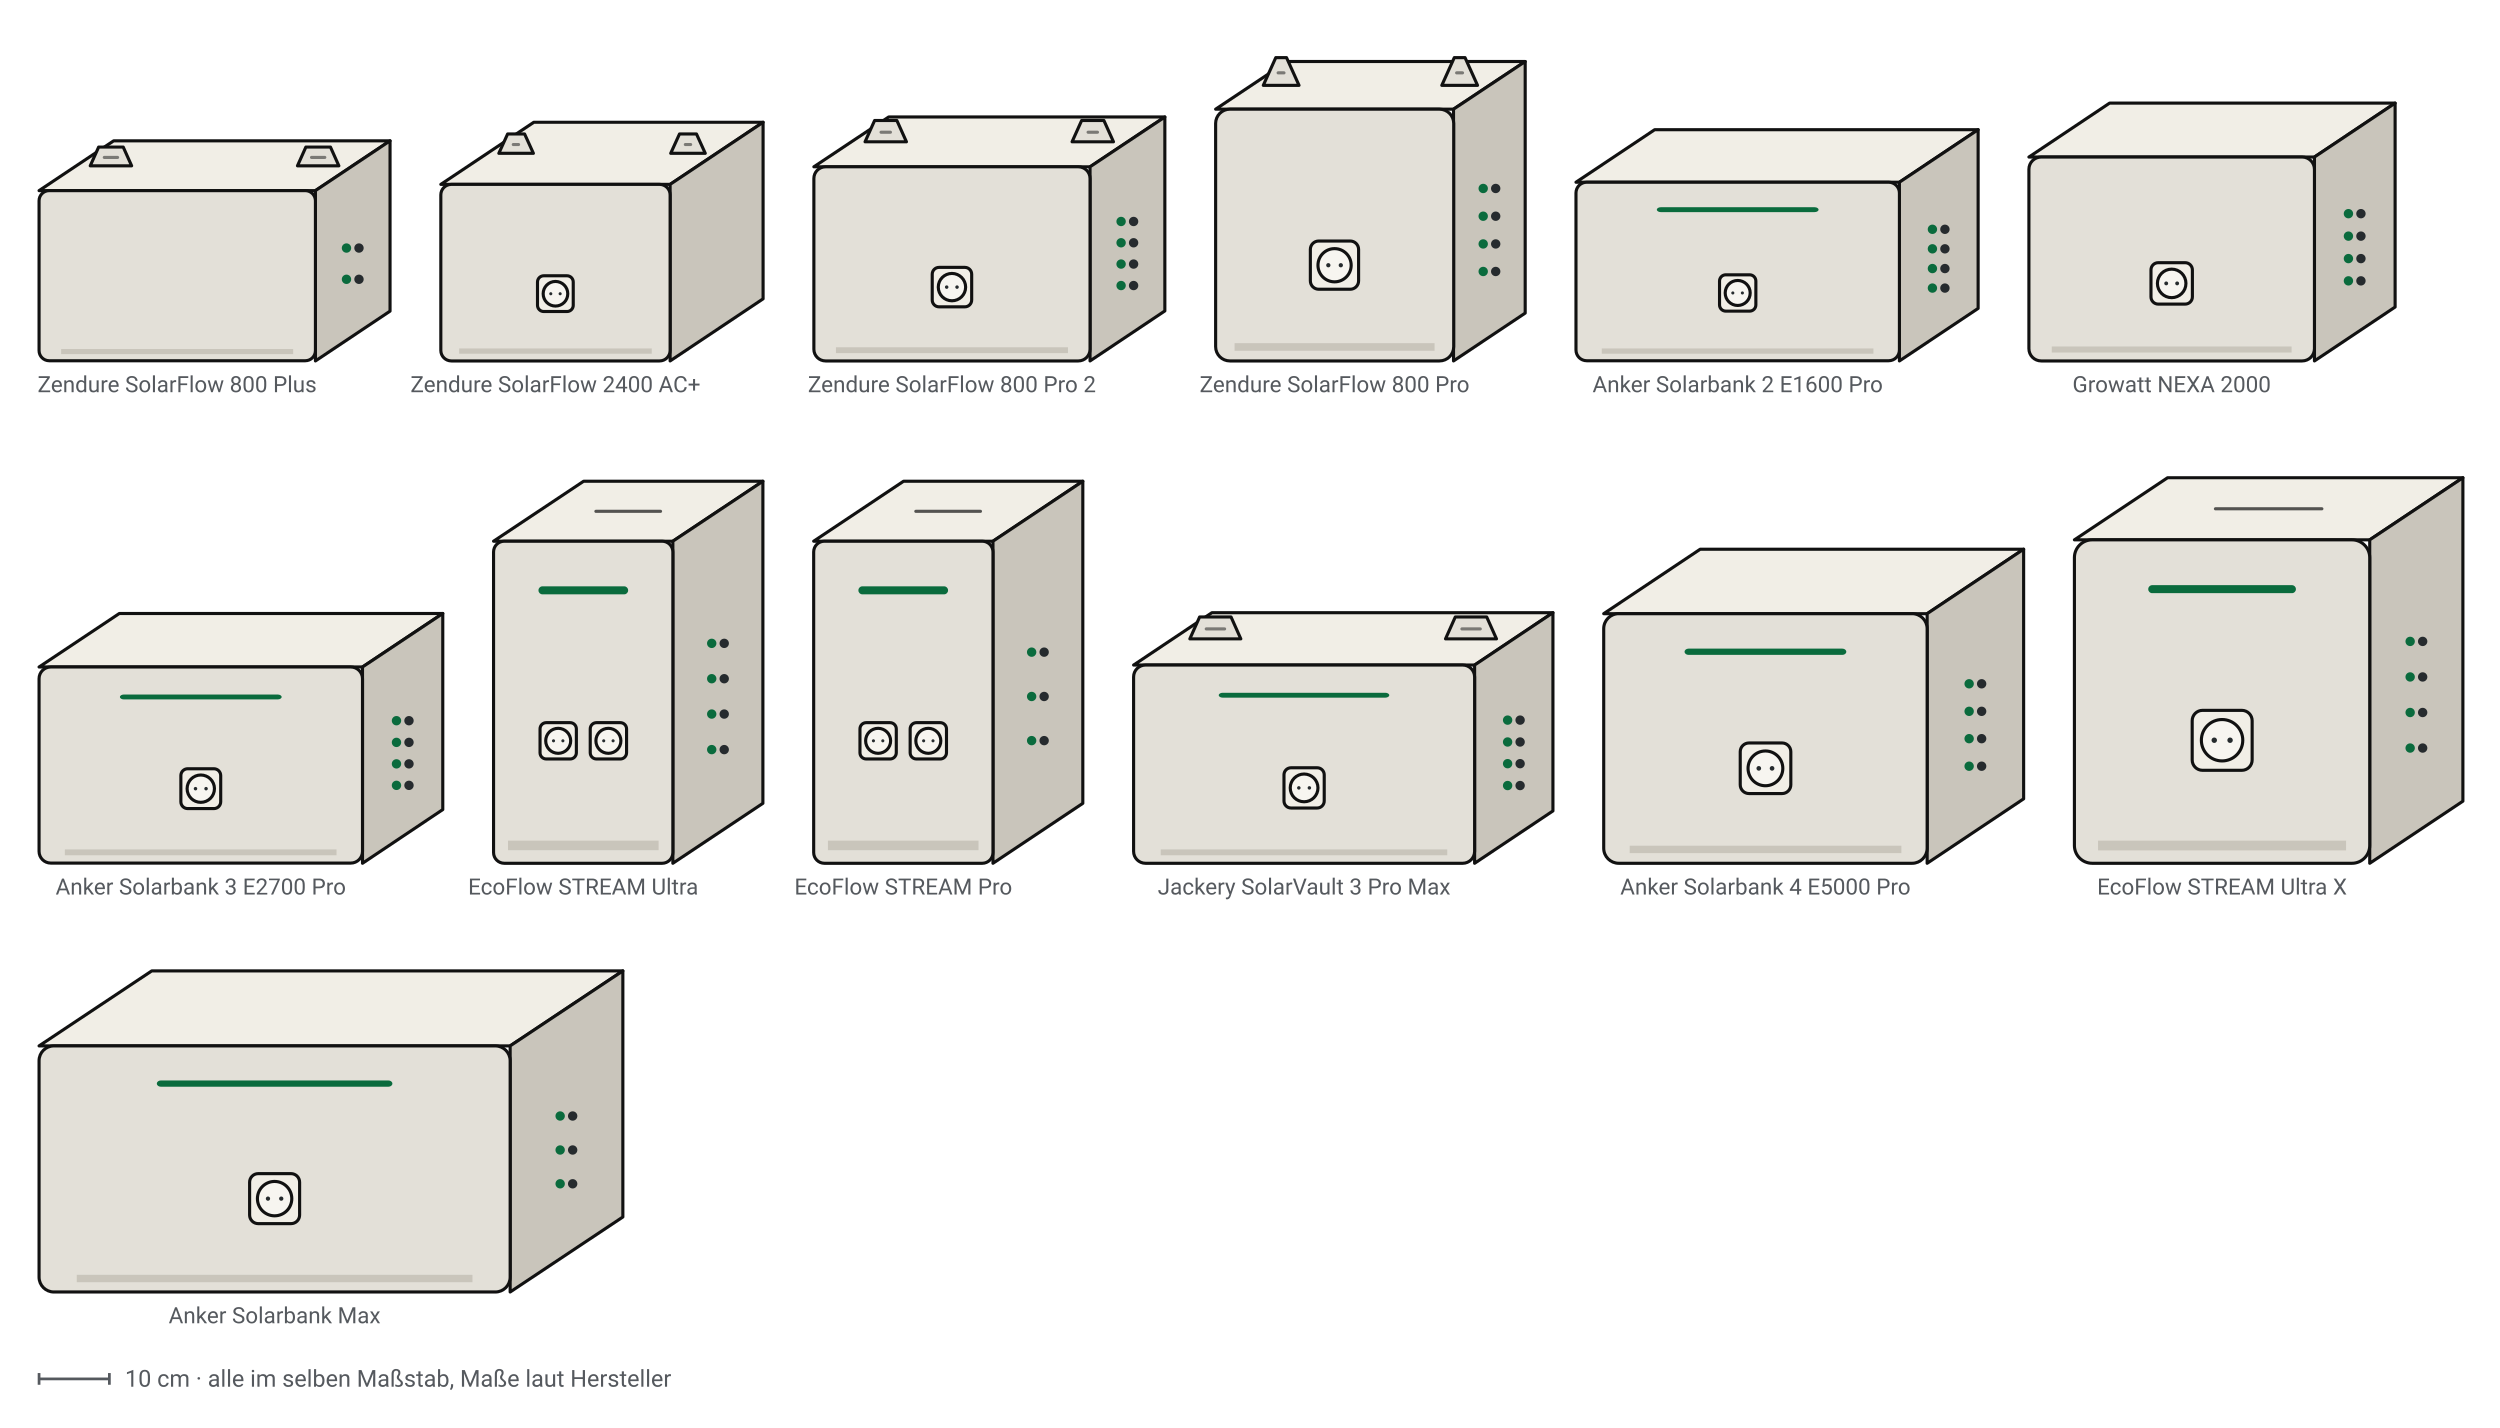
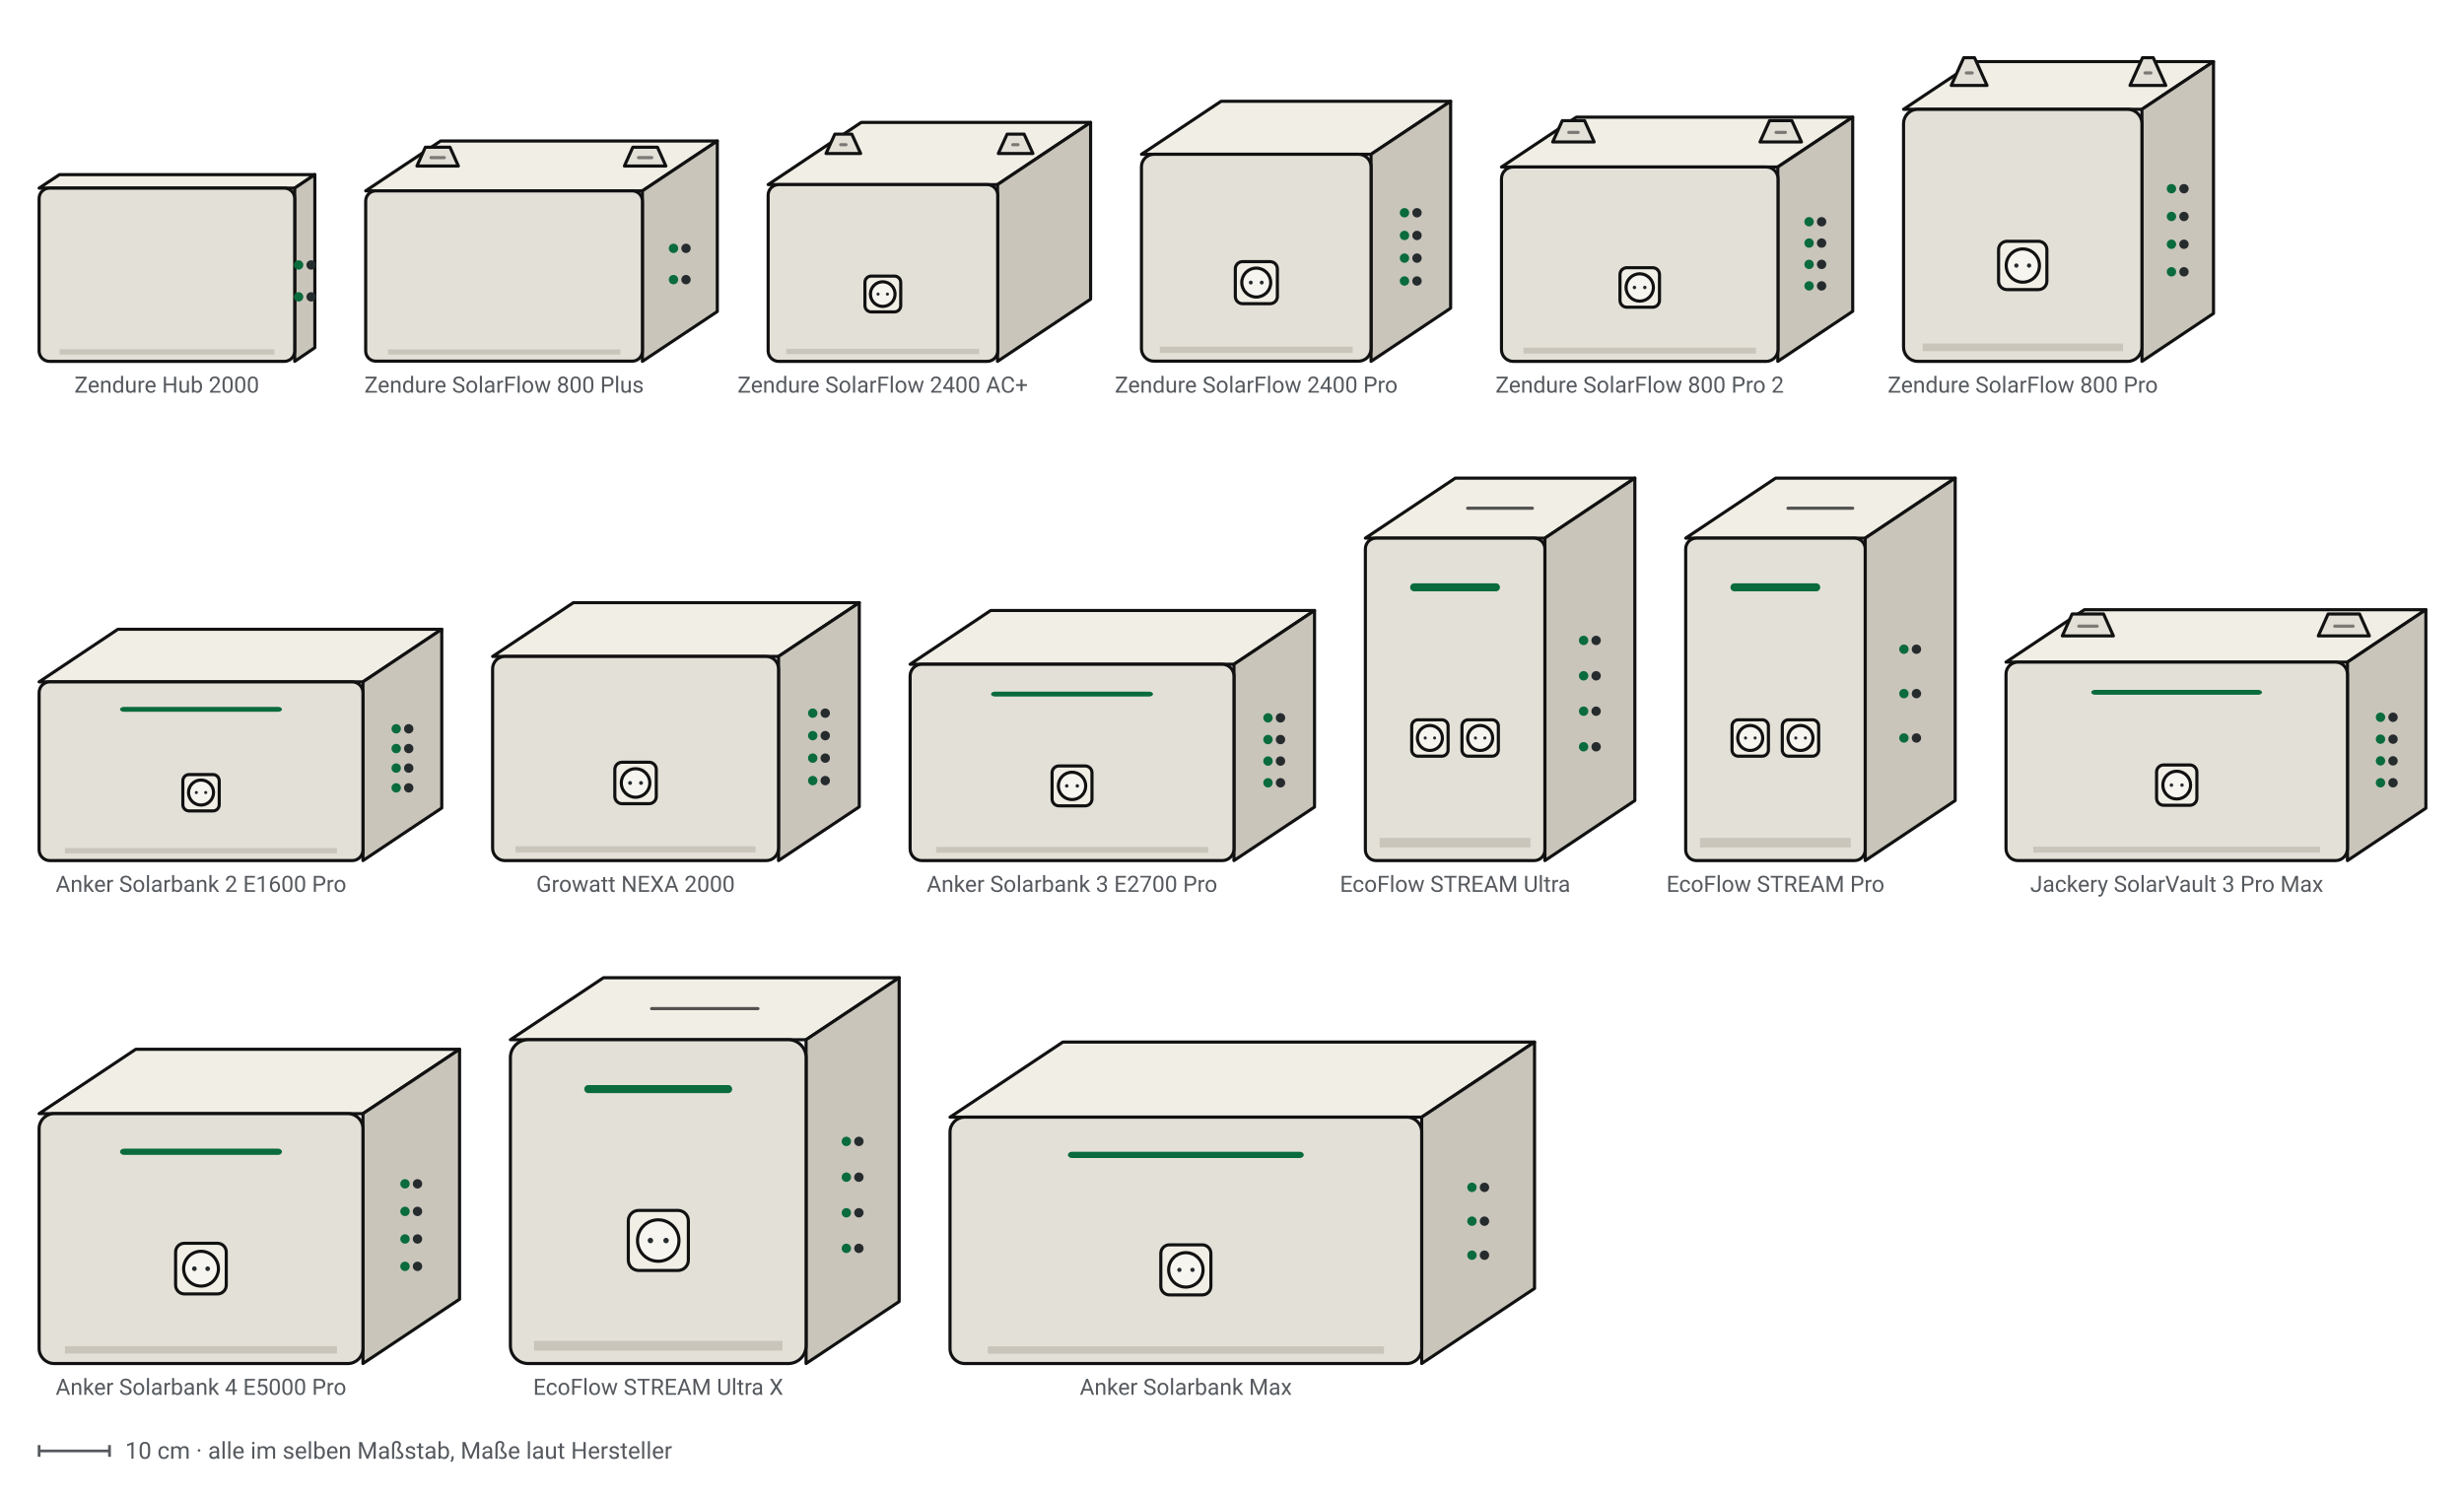
- <svg xmlns="http://www.w3.org/2000/svg" viewBox="0 0 1280 731" width="1280" height="731" role="img" aria-label="Größenvergleich der Balkonspeicher im selben Maßstab, schematische Darstellung" lang="de">
+ <svg xmlns="http://www.w3.org/2000/svg" viewBox="0 0 1260 767" width="1260" height="767" role="img" aria-label="Größenvergleich der Balkonspeicher im selben Maßstab, schematische Darstellung" lang="de">
  <style>
.f{fill:#e3e0d8}.t{fill:#f1eee6}.s{fill:#c9c5bb}.l{stroke:#111;stroke-width:1.6;stroke-linejoin:round;stroke-linecap:round}
.p{fill:#262b2e}.a{fill:#0a6b3d}.as{stroke:#0a6b3d}.k{fill:#f7f5f0}.h{fill:#262b2e}.m{fill:#55595e}.ml{stroke:#55595e}
.c{fill:#2f4f6f}.cl{stroke:#9db7d1}
text{font-family:system-ui,-apple-system,"Segoe UI",Roboto,Arial,sans-serif}
@media (max-width:220px){.dim{display:none}}
@media (prefers-color-scheme:dark){.f{fill:#3b4d46}.t{fill:#4b5f57}.s{fill:#2c3b36}.l{stroke:#eef2ee}
.p{fill:#0b1512}.a{fill:#5fd69a}.as{stroke:#5fd69a}.k{fill:#26372f}.h{fill:#0b1512}.m{fill:#b5c2bb}.ml{stroke:#b5c2bb}
.c{fill:#24476b}.cl{stroke:#7fa2c8}}
</style>
-   <path d="M20 97.6L58.2 72.1H199.7L161.5 97.6Z" class="t l" />
-   <path d="M161.5 97.6L199.7 72.1V159.3L161.5 184.8Z" class="s l" />
-   <rect x="20" y="97.6" width="141.5" height="87.1" rx="5.2" class="f l" />
-   <path d="M46.2 84.9l4.3 -9.6h12.6l4.3 9.6Z" class="f l" />
-   <path d="M53.4 80.6h6.8" class="l" stroke-width="3" fill="none" opacity=".5" />
-   <path d="M152.3 84.9l4.3 -9.6h12.6l4.3 9.6Z" class="f l" />
-   <path d="M159.5 80.6h6.8" class="l" stroke-width="3" fill="none" opacity=".5" />
-   <circle cx="177.4" cy="127" r="2.4" class="a" />
-   <circle cx="183.8" cy="127" r="2.4" class="h" />
-   <circle cx="177.4" cy="143" r="2.4" class="a" />
-   <circle cx="183.8" cy="143" r="2.4" class="h" />
-   <rect x="31.3" y="178.7" width="118.8" height="2.6" class="s" />
-   <text x="90.7" y="200.8" class="m" font-size="11.5" text-anchor="middle">Zendure SolarFlow 800 Plus</text>
-   <path d="M225.7 94.4L273.3 62.6H390.7L343.1 94.4Z" class="t l" />
-   <path d="M343.1 94.4L390.7 62.6V153L343.1 184.8Z" class="s l" />
-   <rect x="225.7" y="94.4" width="117.4" height="90.4" rx="5.4" class="f l" />
-   <path d="M255.4 78.5l4.5 -9.9h8.7l4.5 9.9Z" class="f l" />
-   <path d="M262.8 74h2.7" class="l" stroke-width="3" fill="none" opacity=".5" />
-   <path d="M343.4 78.5l4.5 -9.9h8.7l4.5 9.9Z" class="f l" />
-   <path d="M350.9 74h2.7" class="l" stroke-width="3" fill="none" opacity=".5" />
-   <rect x="275.2" y="141.2" width="18.3" height="18.3" rx="3.2" class="t l" />
-   <circle cx="284.4" cy="150.4" r="6.3" class="k l" />
-   <circle cx="282" cy="150.4" r="0.8" class="h" />
-   <circle cx="286.8" cy="150.4" r="0.8" class="h" />
-   <rect x="235.1" y="178.4" width="98.6" height="2.7" class="s" />
-   <text x="284.4" y="200.8" class="m" font-size="11.5" text-anchor="middle">Zendure SolarFlow 2400 AC+</text>
-   <path d="M416.7 85.4L455 59.9H596.4L558.1 85.4Z" class="t l" />
-   <path d="M558.1 85.4L596.4 59.9V159.2L558.1 184.8Z" class="s l" />
-   <rect x="416.7" y="85.4" width="141.4" height="99.4" rx="6" class="f l" />
-   <path d="M442.9 72.6l4.9 -10.9h11.4l4.9 10.9Z" class="f l" />
-   <path d="M451.1 67.7h4.8" class="l" stroke-width="3" fill="none" opacity=".5" />
-   <path d="M548.9 72.6l4.9 -10.9h11.4l4.9 10.9Z" class="f l" />
-   <path d="M557.1 67.7h4.8" class="l" stroke-width="3" fill="none" opacity=".5" />
-   <rect x="477.3" y="136.9" width="20.2" height="20.2" rx="3.5" class="t l" />
-   <circle cx="487.4" cy="147" r="7" class="k l" />
-   <circle cx="484.7" cy="147" r="0.9" class="h" />
-   <circle cx="490" cy="147" r="0.9" class="h" />
-   <circle cx="574" cy="113.4" r="2.4" class="a" />
-   <circle cx="580.4" cy="113.4" r="2.4" class="h" />
-   <circle cx="574" cy="124.3" r="2.4" class="a" />
-   <circle cx="580.4" cy="124.3" r="2.4" class="h" />
-   <circle cx="574" cy="135.2" r="2.4" class="a" />
-   <circle cx="580.4" cy="135.2" r="2.4" class="h" />
-   <circle cx="574" cy="146.2" r="2.4" class="a" />
-   <circle cx="580.4" cy="146.2" r="2.4" class="h" />
-   <rect x="428" y="177.8" width="118.8" height="3" class="s" />
-   <text x="487.4" y="200.8" class="m" font-size="11.5" text-anchor="middle">Zendure SolarFlow 800 Pro 2</text>
-   <path d="M622.4 55.9L659 31.5H780.9L744.2 55.9Z" class="t l" />
-   <path d="M744.2 55.9L780.9 31.5V160.3L744.2 184.8Z" class="s l" />
-   <rect x="622.4" y="55.9" width="121.9" height="128.9" rx="7.3" class="f l" />
-   <path d="M646.8 43.7l6.4 -14.2h5.5l6.4 14.2Z" class="f l" />
-   <path d="M657.4 37.3h-3" class="l" stroke-width="3" fill="none" opacity=".5" />
-   <path d="M738.2 43.7l6.4 -14.2h5.5l6.4 14.2Z" class="f l" />
-   <path d="M748.8 37.3h-3" class="l" stroke-width="3" fill="none" opacity=".5" />
-   <rect x="670.9" y="123.4" width="24.7" height="24.7" rx="4.3" class="t l" />
-   <circle cx="683.3" cy="135.8" r="8.5" class="k l" />
-   <circle cx="680.1" cy="135.8" r="1.1" class="h" />
-   <circle cx="686.5" cy="135.8" r="1.1" class="h" />
-   <circle cx="759.4" cy="96.5" r="2.4" class="a" />
-   <circle cx="765.8" cy="96.5" r="2.4" class="h" />
-   <circle cx="759.4" cy="110.7" r="2.4" class="a" />
-   <circle cx="765.8" cy="110.7" r="2.4" class="h" />
-   <circle cx="759.4" cy="124.9" r="2.4" class="a" />
-   <circle cx="765.8" cy="124.9" r="2.4" class="h" />
-   <circle cx="759.4" cy="139" r="2.4" class="a" />
-   <circle cx="765.8" cy="139" r="2.4" class="h" />
-   <rect x="632.1" y="175.7" width="102.4" height="3.9" class="s" />
-   <text x="683.3" y="200.8" class="m" font-size="11.5" text-anchor="middle">Zendure SolarFlow 800 Pro</text>
-   <path d="M806.9 93.3L847.2 66.4H1012.8L972.5 93.3Z" class="t l" />
-   <path d="M972.5 93.3L1012.8 66.4V157.9L972.5 184.8Z" class="s l" />
-   <rect x="806.9" y="93.3" width="165.6" height="91.4" rx="5.5" class="f l" />
-   <rect x="848.3" y="106.1" width="82.8" height="2.5" rx="2" class="a" />
-   <rect x="880.4" y="140.7" width="18.6" height="18.6" rx="3.2" class="t l" />
-   <circle cx="889.7" cy="150" r="6.4" class="k l" />
-   <circle cx="887.2" cy="150" r="0.8" class="h" />
-   <circle cx="892.1" cy="150" r="0.8" class="h" />
-   <circle cx="989.4" cy="117.4" r="2.4" class="a" />
-   <circle cx="995.8" cy="117.4" r="2.4" class="h" />
-   <circle cx="989.4" cy="127.4" r="2.4" class="a" />
-   <circle cx="995.8" cy="127.4" r="2.4" class="h" />
-   <circle cx="989.4" cy="137.5" r="2.4" class="a" />
-   <circle cx="995.8" cy="137.5" r="2.4" class="h" />
-   <circle cx="989.4" cy="147.5" r="2.4" class="a" />
-   <circle cx="995.8" cy="147.5" r="2.4" class="h" />
-   <rect x="820.1" y="178.4" width="139.1" height="2.7" class="s" />
-   <text x="889.7" y="200.8" class="m" font-size="11.5" text-anchor="middle">Anker Solarbank 2 E1600 Pro</text>
-   <path d="M1038.8 80.4L1080.1 52.8H1226.3L1185 80.4Z" class="t l" />
-   <path d="M1185 80.4L1226.3 52.8V157.2L1185 184.8Z" class="s l" />
-   <rect x="1038.8" y="80.4" width="146.2" height="104.4" rx="6.3" class="f l" />
-   <rect x="1101.3" y="134.5" width="21.2" height="21.2" rx="3.7" class="t l" />
-   <circle cx="1111.9" cy="145.1" r="7.3" class="k l" />
-   <circle cx="1109.1" cy="145.1" r="1" class="h" />
-   <circle cx="1114.7" cy="145.1" r="1" class="h" />
-   <circle cx="1202.4" cy="109.4" r="2.4" class="a" />
-   <circle cx="1208.8" cy="109.4" r="2.4" class="h" />
-   <circle cx="1202.4" cy="120.9" r="2.4" class="a" />
-   <circle cx="1208.8" cy="120.9" r="2.4" class="h" />
-   <circle cx="1202.4" cy="132.4" r="2.4" class="a" />
-   <circle cx="1208.8" cy="132.4" r="2.4" class="h" />
-   <circle cx="1202.4" cy="143.8" r="2.4" class="a" />
-   <circle cx="1208.8" cy="143.8" r="2.4" class="h" />
-   <rect x="1050.5" y="177.4" width="122.8" height="3.1" class="s" />
-   <text x="1111.9" y="200.8" class="m" font-size="11.5" text-anchor="middle">Growatt NEXA 2000</text>
-   <path d="M20 341.5L61.1 314.1H226.7L185.6 341.5Z" class="t l" />
-   <path d="M185.6 341.5L226.7 314.1V414.5L185.6 442Z" class="s l" />
-   <rect x="20" y="341.5" width="165.6" height="100.4" rx="6" class="f l" />
-   <rect x="61.4" y="355.6" width="82.8" height="2.5" rx="2" class="a" />
-   <rect x="92.6" y="393.6" width="20.4" height="20.4" rx="3.5" class="t l" />
-   <circle cx="102.8" cy="403.8" r="7" class="k l" />
-   <circle cx="100.1" cy="403.8" r="0.9" class="h" />
-   <circle cx="105.5" cy="403.8" r="0.9" class="h" />
-   <circle cx="203" cy="369" r="2.4" class="a" />
-   <circle cx="209.4" cy="369" r="2.4" class="h" />
-   <circle cx="203" cy="380.1" r="2.4" class="a" />
-   <circle cx="209.4" cy="380.1" r="2.4" class="h" />
-   <circle cx="203" cy="391.1" r="2.4" class="a" />
-   <circle cx="209.4" cy="391.1" r="2.4" class="h" />
-   <circle cx="203" cy="402.1" r="2.4" class="a" />
-   <circle cx="209.4" cy="402.1" r="2.4" class="h" />
-   <rect x="33.2" y="434.9" width="139.1" height="3" class="s" />
-   <text x="102.8" y="458" class="m" font-size="11.5" text-anchor="middle">Anker Solarbank 3 E2700 Pro</text>
-   <path d="M252.7 277.1L298.8 246.4H390.6L344.5 277.1Z" class="t l" />
-   <path d="M344.5 277.1L390.6 246.4V411.3L344.5 442Z" class="s l" />
-   <rect x="252.7" y="277.1" width="91.8" height="164.9" rx="5.5" class="f l" />
-   <path d="M305.1 261.8H338.2" class="l" stroke-width="6" stroke-linecap="round" fill="none" opacity=".7" />
-   <rect x="275.7" y="300.2" width="45.9" height="4.1" rx="2" class="a" />
-   <rect x="276.5" y="370" width="18.6" height="18.6" rx="3.2" class="t l" />
-   <circle cx="285.8" cy="379.3" r="6.4" class="k l" />
-   <circle cx="283.4" cy="379.3" r="0.8" class="h" />
-   <circle cx="288.2" cy="379.3" r="0.8" class="h" />
-   <rect x="302.2" y="370" width="18.6" height="18.6" rx="3.2" class="t l" />
-   <circle cx="311.5" cy="379.3" r="6.4" class="k l" />
-   <circle cx="309.1" cy="379.3" r="0.8" class="h" />
-   <circle cx="313.9" cy="379.3" r="0.8" class="h" />
-   <circle cx="364.4" cy="329.4" r="2.4" class="a" />
-   <circle cx="370.8" cy="329.4" r="2.4" class="h" />
-   <circle cx="364.4" cy="347.5" r="2.4" class="a" />
-   <circle cx="370.8" cy="347.5" r="2.4" class="h" />
-   <circle cx="364.4" cy="365.6" r="2.4" class="a" />
-   <circle cx="370.8" cy="365.6" r="2.4" class="h" />
-   <circle cx="364.4" cy="383.8" r="2.4" class="a" />
-   <circle cx="370.8" cy="383.8" r="2.4" class="h" />
-   <rect x="260.1" y="430.4" width="77.1" height="4.9" class="s" />
-   <text x="298.6" y="458" class="m" font-size="11.5" text-anchor="middle">EcoFlow STREAM Ultra</text>
-   <path d="M416.6 277.1L462.6 246.4H554.4L508.4 277.1Z" class="t l" />
-   <path d="M508.4 277.1L554.4 246.4V411.3L508.4 442Z" class="s l" />
-   <rect x="416.6" y="277.1" width="91.8" height="164.9" rx="5.5" class="f l" />
-   <path d="M468.9 261.8H502" class="l" stroke-width="6" stroke-linecap="round" fill="none" opacity=".7" />
-   <rect x="439.5" y="300.2" width="45.9" height="4.1" rx="2" class="a" />
-   <rect x="440.3" y="370" width="18.6" height="18.6" rx="3.2" class="t l" />
-   <circle cx="449.6" cy="379.3" r="6.4" class="k l" />
-   <circle cx="447.2" cy="379.3" r="0.8" class="h" />
-   <circle cx="452" cy="379.3" r="0.8" class="h" />
-   <rect x="466" y="370" width="18.6" height="18.6" rx="3.2" class="t l" />
-   <circle cx="475.3" cy="379.3" r="6.4" class="k l" />
-   <circle cx="472.9" cy="379.3" r="0.8" class="h" />
-   <circle cx="477.7" cy="379.3" r="0.8" class="h" />
-   <circle cx="528.2" cy="333.9" r="2.4" class="a" />
-   <circle cx="534.6" cy="333.9" r="2.4" class="h" />
-   <circle cx="528.2" cy="356.6" r="2.4" class="a" />
-   <circle cx="534.6" cy="356.6" r="2.4" class="h" />
-   <circle cx="528.2" cy="379.2" r="2.4" class="a" />
-   <circle cx="534.6" cy="379.2" r="2.4" class="h" />
-   <rect x="423.9" y="430.4" width="77.1" height="4.9" class="s" />
-   <text x="462.5" y="458" class="m" font-size="11.5" text-anchor="middle">EcoFlow STREAM Pro</text>
-   <path d="M580.4 340.5L620.5 313.7H795.1L755 340.5Z" class="t l" />
-   <path d="M755 340.5L795.1 313.7V415.2L755 442Z" class="s l" />
-   <rect x="580.4" y="340.5" width="174.6" height="101.5" rx="6.1" class="f l" />
-   <path d="M609.2 327.1l5 -11.2h16.1l5 11.2Z" class="f l" />
-   <path d="M617.6 322h9.4" class="l" stroke-width="3" fill="none" opacity=".5" />
-   <path d="M740.1 327.1l5 -11.2h16.1l5 11.2Z" class="f l" />
-   <path d="M748.5 322h9.4" class="l" stroke-width="3" fill="none" opacity=".5" />
-   <rect x="624" y="354.7" width="87.3" height="2.5" rx="2" class="a" />
-   <rect x="657.4" y="393.1" width="20.6" height="20.6" rx="3.6" class="t l" />
-   <circle cx="667.7" cy="403.4" r="7.1" class="k l" />
-   <circle cx="665" cy="403.4" r="0.9" class="h" />
-   <circle cx="670.4" cy="403.4" r="0.9" class="h" />
-   <circle cx="771.9" cy="368.7" r="2.4" class="a" />
-   <circle cx="778.3" cy="368.7" r="2.4" class="h" />
-   <circle cx="771.9" cy="379.9" r="2.4" class="a" />
-   <circle cx="778.3" cy="379.9" r="2.4" class="h" />
-   <circle cx="771.9" cy="391" r="2.4" class="a" />
-   <circle cx="778.3" cy="391" r="2.4" class="h" />
-   <circle cx="771.9" cy="402.2" r="2.4" class="a" />
-   <circle cx="778.3" cy="402.2" r="2.4" class="h" />
-   <rect x="594.3" y="434.9" width="146.7" height="3" class="s" />
-   <text x="667.7" y="458" class="m" font-size="11.5" text-anchor="middle">Jackery SolarVault 3 Pro Max</text>
-   <path d="M821.1 314.2L870.5 281.2H1036.1L986.7 314.2Z" class="t l" />
-   <path d="M986.7 314.2L1036.1 281.2V409L986.7 442Z" class="s l" />
-   <rect x="821.1" y="314.2" width="165.6" height="127.8" rx="7.7" class="f l" />
-   <rect x="862.5" y="332.1" width="82.8" height="3.2" rx="2" class="a" />
-   <rect x="891" y="380.4" width="25.9" height="25.9" rx="4.5" class="t l" />
-   <circle cx="903.9" cy="393.4" r="8.9" class="k l" />
-   <circle cx="900.5" cy="393.4" r="1.2" class="h" />
-   <circle cx="907.3" cy="393.4" r="1.2" class="h" />
-   <circle cx="1008.2" cy="350.1" r="2.4" class="a" />
-   <circle cx="1014.6" cy="350.1" r="2.4" class="h" />
-   <circle cx="1008.2" cy="364.2" r="2.4" class="a" />
-   <circle cx="1014.6" cy="364.2" r="2.4" class="h" />
-   <circle cx="1008.2" cy="378.2" r="2.4" class="a" />
-   <circle cx="1014.6" cy="378.2" r="2.4" class="h" />
-   <circle cx="1008.2" cy="392.3" r="2.4" class="a" />
-   <circle cx="1014.6" cy="392.3" r="2.4" class="h" />
-   <rect x="834.4" y="433" width="139.1" height="3.8" class="s" />
-   <text x="903.9" y="458" class="m" font-size="11.5" text-anchor="middle">Anker Solarbank 4 E5000 Pro</text>
-   <path d="M1062.1 276.4L1109.8 244.6H1261L1213.3 276.4Z" class="t l" />
-   <path d="M1213.3 276.4L1261 244.6V410.2L1213.3 442Z" class="s l" />
-   <rect x="1062.1" y="276.4" width="151.2" height="165.6" rx="9.1" class="f l" />
-   <path d="M1134.3 260.5H1188.8" class="l" stroke-width="6" stroke-linecap="round" fill="none" opacity=".7" />
-   <rect x="1099.9" y="299.6" width="75.6" height="4.1" rx="2" class="a" />
-   <rect x="1122.4" y="363.7" width="30.7" height="30.7" rx="5.3" class="t l" />
-   <circle cx="1137.7" cy="379" r="10.6" class="k l" />
-   <circle cx="1133.7" cy="379" r="1.4" class="h" />
-   <circle cx="1141.8" cy="379" r="1.4" class="h" />
-   <circle cx="1234" cy="328.4" r="2.4" class="a" />
-   <circle cx="1240.4" cy="328.4" r="2.4" class="h" />
-   <circle cx="1234" cy="346.6" r="2.4" class="a" />
-   <circle cx="1240.4" cy="346.6" r="2.4" class="h" />
-   <circle cx="1234" cy="364.8" r="2.4" class="a" />
-   <circle cx="1240.4" cy="364.8" r="2.4" class="h" />
-   <circle cx="1234" cy="383" r="2.4" class="a" />
-   <circle cx="1240.4" cy="383" r="2.4" class="h" />
-   <rect x="1074.2" y="430.4" width="127" height="5" class="s" />
-   <text x="1137.7" y="458" class="m" font-size="11.5" text-anchor="middle">EcoFlow STREAM Ultra X</text>
-   <path d="M20 535.5L77.7 497.1H318.9L261.2 535.5Z" class="t l" />
-   <path d="M261.2 535.5L318.9 497.1V623.1L261.2 661.5Z" class="s l" />
-   <rect x="20" y="535.5" width="241.2" height="126" rx="7.6" class="f l" />
-   <rect x="80.3" y="553.2" width="120.6" height="3.2" rx="2" class="a" />
-   <rect x="127.8" y="600.9" width="25.6" height="25.6" rx="4.4" class="t l" />
-   <circle cx="140.6" cy="613.7" r="8.8" class="k l" />
-   <circle cx="137.2" cy="613.7" r="1.1" class="h" />
-   <circle cx="144" cy="613.7" r="1.1" class="h" />
-   <circle cx="286.8" cy="571.4" r="2.4" class="a" />
-   <circle cx="293.2" cy="571.4" r="2.4" class="h" />
-   <circle cx="286.8" cy="588.8" r="2.4" class="a" />
-   <circle cx="293.2" cy="588.8" r="2.4" class="h" />
-   <circle cx="286.8" cy="606.1" r="2.4" class="a" />
-   <circle cx="293.2" cy="606.1" r="2.4" class="h" />
-   <rect x="39.3" y="652.7" width="202.6" height="3.8" class="s" />
-   <text x="140.6" y="677.5" class="m" font-size="11.5" text-anchor="middle">Anker Solarbank Max</text>
-   <path d="M20 709v-6M20 706h36M56 709v-6" class="ml" stroke-width="1.4" fill="none" />
-   <text x="64" y="710" class="m" font-size="12">10 cm · alle im selben Maßstab, Maße laut Hersteller</text>
+   <path d="M20 96.2L30.4 89.3H161L150.7 96.2Z" class="t l" />
+   <path d="M150.7 96.2L161 89.3V177.8L150.7 184.8Z" class="s l" />
+   <rect x="20" y="96.2" width="130.7" height="88.6" rx="5.3" class="f l" />
+   <circle cx="152.7" cy="135.5" r="2.4" class="a" />
+   <circle cx="159.1" cy="135.5" r="2.4" class="h" />
+   <circle cx="152.7" cy="151.8" r="2.4" class="a" />
+   <circle cx="159.1" cy="151.8" r="2.4" class="h" />
+   <rect x="30.5" y="178.6" width="109.8" height="2.7" class="s" />
+   <text x="85.3" y="200.8" class="m" font-size="11.5" text-anchor="middle">Zendure Hub 2000</text>
+   <path d="M187 97.6L225.3 72.1H366.8L328.5 97.6Z" class="t l" />
+   <path d="M328.5 97.6L366.8 72.1V159.3L328.5 184.8Z" class="s l" />
+   <rect x="187" y="97.6" width="141.5" height="87.1" rx="5.2" class="f l" />
+   <path d="M213.2 84.9l4.3 -9.6h12.6l4.3 9.6Z" class="f l" />
+   <path d="M220.4 80.6h6.8" class="l" stroke-width="3" fill="none" opacity=".5" />
+   <path d="M319.3 84.9l4.3 -9.6h12.6l4.3 9.6Z" class="f l" />
+   <path d="M326.5 80.6h6.8" class="l" stroke-width="3" fill="none" opacity=".5" />
+   <circle cx="344.4" cy="127" r="2.4" class="a" />
+   <circle cx="350.8" cy="127" r="2.4" class="h" />
+   <circle cx="344.4" cy="143" r="2.4" class="a" />
+   <circle cx="350.8" cy="143" r="2.4" class="h" />
+   <rect x="198.4" y="178.7" width="118.8" height="2.6" class="s" />
+   <text x="257.8" y="200.8" class="m" font-size="11.5" text-anchor="middle">Zendure SolarFlow 800 Plus</text>
+   <path d="M392.8 94.4L440.4 62.6H557.7L510.1 94.4Z" class="t l" />
+   <path d="M510.1 94.4L557.7 62.6V153L510.1 184.8Z" class="s l" />
+   <rect x="392.8" y="94.4" width="117.4" height="90.4" rx="5.4" class="f l" />
+   <path d="M422.4 78.5l4.5 -9.9h8.7l4.5 9.9Z" class="f l" />
+   <path d="M429.9 74h2.7" class="l" stroke-width="3" fill="none" opacity=".5" />
+   <path d="M510.5 78.5l4.5 -9.9h8.7l4.5 9.9Z" class="f l" />
+   <path d="M517.9 74h2.7" class="l" stroke-width="3" fill="none" opacity=".5" />
+   <rect x="442.3" y="141.2" width="18.3" height="18.3" rx="3.2" class="t l" />
+   <circle cx="451.4" cy="150.4" r="6.3" class="k l" />
+   <circle cx="449" cy="150.4" r="0.8" class="h" />
+   <circle cx="453.8" cy="150.4" r="0.8" class="h" />
+   <rect x="402.1" y="178.4" width="98.6" height="2.7" class="s" />
+   <text x="451.4" y="200.8" class="m" font-size="11.5" text-anchor="middle">Zendure SolarFlow 2400 AC+</text>
+   <path d="M583.7 78.9L624.4 51.8H741.8L701.1 78.9Z" class="t l" />
+   <path d="M701.1 78.9L741.8 51.8V157.6L701.1 184.8Z" class="s l" />
+   <rect x="583.7" y="78.9" width="117.4" height="105.8" rx="6.4" class="f l" />
+   <rect x="631.7" y="133.8" width="21.5" height="21.5" rx="3.7" class="t l" />
+   <circle cx="642.4" cy="144.5" r="7.4" class="k l" />
+   <circle cx="639.6" cy="144.5" r="1" class="h" />
+   <circle cx="645.2" cy="144.5" r="1" class="h" />
+   <circle cx="718.2" cy="108.8" r="2.4" class="a" />
+   <circle cx="724.6" cy="108.8" r="2.4" class="h" />
+   <circle cx="718.2" cy="120.4" r="2.4" class="a" />
+   <circle cx="724.6" cy="120.4" r="2.4" class="h" />
+   <circle cx="718.2" cy="132" r="2.4" class="a" />
+   <circle cx="724.6" cy="132" r="2.4" class="h" />
+   <circle cx="718.2" cy="143.7" r="2.4" class="a" />
+   <circle cx="724.6" cy="143.7" r="2.4" class="h" />
+   <rect x="593.1" y="177.3" width="98.6" height="3.2" class="s" />
+   <text x="642.4" y="200.8" class="m" font-size="11.5" text-anchor="middle">Zendure SolarFlow 2400 Pro</text>
+   <path d="M767.8 85.4L806.1 59.9H947.4L909.1 85.4Z" class="t l" />
+   <path d="M909.1 85.4L947.4 59.9V159.2L909.1 184.8Z" class="s l" />
+   <rect x="767.8" y="85.4" width="141.4" height="99.4" rx="6" class="f l" />
+   <path d="M794 72.6l4.9 -10.9h11.4l4.9 10.9Z" class="f l" />
+   <path d="M802.2 67.7h4.8" class="l" stroke-width="3" fill="none" opacity=".5" />
+   <path d="M900 72.6l4.9 -10.9h11.4l4.9 10.9Z" class="f l" />
+   <path d="M908.2 67.7h4.8" class="l" stroke-width="3" fill="none" opacity=".5" />
+   <rect x="828.4" y="136.9" width="20.2" height="20.2" rx="3.5" class="t l" />
+   <circle cx="838.5" cy="147" r="7" class="k l" />
+   <circle cx="835.8" cy="147" r="0.9" class="h" />
+   <circle cx="841.1" cy="147" r="0.9" class="h" />
+   <circle cx="925.1" cy="113.4" r="2.4" class="a" />
+   <circle cx="931.5" cy="113.4" r="2.4" class="h" />
+   <circle cx="925.1" cy="124.3" r="2.4" class="a" />
+   <circle cx="931.5" cy="124.3" r="2.4" class="h" />
+   <circle cx="925.1" cy="135.2" r="2.4" class="a" />
+   <circle cx="931.5" cy="135.2" r="2.4" class="h" />
+   <circle cx="925.1" cy="146.2" r="2.4" class="a" />
+   <circle cx="931.5" cy="146.2" r="2.4" class="h" />
+   <rect x="779.1" y="177.8" width="118.8" height="3" class="s" />
+   <text x="838.5" y="200.8" class="m" font-size="11.5" text-anchor="middle">Zendure SolarFlow 800 Pro 2</text>
+   <path d="M973.4 55.9L1010 31.5H1131.9L1095.3 55.9Z" class="t l" />
+   <path d="M1095.3 55.9L1131.9 31.5V160.3L1095.3 184.8Z" class="s l" />
+   <rect x="973.4" y="55.9" width="121.9" height="128.9" rx="7.3" class="f l" />
+   <path d="M997.8 43.7l6.4 -14.2h5.5l6.4 14.2Z" class="f l" />
+   <path d="M1008.5 37.3h-3" class="l" stroke-width="3" fill="none" opacity=".5" />
+   <path d="M1089.2 43.7l6.4 -14.2h5.5l6.4 14.2Z" class="f l" />
+   <path d="M1099.9 37.3h-3" class="l" stroke-width="3" fill="none" opacity=".5" />
+   <rect x="1022" y="123.4" width="24.7" height="24.7" rx="4.3" class="t l" />
+   <circle cx="1034.4" cy="135.8" r="8.5" class="k l" />
+   <circle cx="1031.1" cy="135.8" r="1.1" class="h" />
+   <circle cx="1037.6" cy="135.8" r="1.1" class="h" />
+   <circle cx="1110.4" cy="96.5" r="2.4" class="a" />
+   <circle cx="1116.8" cy="96.5" r="2.4" class="h" />
+   <circle cx="1110.4" cy="110.7" r="2.4" class="a" />
+   <circle cx="1116.8" cy="110.7" r="2.4" class="h" />
+   <circle cx="1110.4" cy="124.9" r="2.4" class="a" />
+   <circle cx="1116.8" cy="124.9" r="2.4" class="h" />
+   <circle cx="1110.4" cy="139" r="2.4" class="a" />
+   <circle cx="1116.8" cy="139" r="2.4" class="h" />
+   <rect x="983.2" y="175.7" width="102.4" height="3.9" class="s" />
+   <text x="1034.4" y="200.8" class="m" font-size="11.5" text-anchor="middle">Zendure SolarFlow 800 Pro</text>
+   <path d="M20 348.7L60.3 321.8H225.9L185.6 348.7Z" class="t l" />
+   <path d="M185.6 348.7L225.9 321.8V413.2L185.6 440.1Z" class="s l" />
+   <rect x="20" y="348.7" width="165.6" height="91.4" rx="5.5" class="f l" />
+   <rect x="61.4" y="361.5" width="82.8" height="2.5" rx="2" class="a" />
+   <rect x="93.5" y="396.1" width="18.6" height="18.6" rx="3.2" class="t l" />
+   <circle cx="102.8" cy="405.3" r="6.4" class="k l" />
+   <circle cx="100.4" cy="405.3" r="0.8" class="h" />
+   <circle cx="105.2" cy="405.3" r="0.8" class="h" />
+   <circle cx="202.6" cy="372.7" r="2.4" class="a" />
+   <circle cx="209" cy="372.7" r="2.4" class="h" />
+   <circle cx="202.6" cy="382.8" r="2.4" class="a" />
+   <circle cx="209" cy="382.8" r="2.4" class="h" />
+   <circle cx="202.6" cy="392.8" r="2.4" class="a" />
+   <circle cx="209" cy="392.8" r="2.4" class="h" />
+   <circle cx="202.6" cy="402.9" r="2.4" class="a" />
+   <circle cx="209" cy="402.9" r="2.4" class="h" />
+   <rect x="33.2" y="433.7" width="139.1" height="2.7" class="s" />
+   <text x="102.8" y="456.1" class="m" font-size="11.5" text-anchor="middle">Anker Solarbank 2 E1600 Pro</text>
+   <path d="M251.9 335.7L293.2 308.2H439.4L398.1 335.7Z" class="t l" />
+   <path d="M398.1 335.7L439.4 308.2V412.6L398.1 440.1Z" class="s l" />
+   <rect x="251.9" y="335.7" width="146.2" height="104.4" rx="6.3" class="f l" />
+   <rect x="314.4" y="389.8" width="21.2" height="21.2" rx="3.7" class="t l" />
+   <circle cx="325" cy="400.4" r="7.3" class="k l" />
+   <circle cx="322.2" cy="400.4" r="1" class="h" />
+   <circle cx="327.8" cy="400.4" r="1" class="h" />
+   <circle cx="415.6" cy="364.7" r="2.4" class="a" />
+   <circle cx="422" cy="364.7" r="2.4" class="h" />
+   <circle cx="415.6" cy="376.2" r="2.4" class="a" />
+   <circle cx="422" cy="376.2" r="2.4" class="h" />
+   <circle cx="415.6" cy="387.7" r="2.4" class="a" />
+   <circle cx="422" cy="387.7" r="2.4" class="h" />
+   <circle cx="415.6" cy="399.2" r="2.4" class="a" />
+   <circle cx="422" cy="399.2" r="2.4" class="h" />
+   <rect x="263.6" y="432.8" width="122.8" height="3.1" class="s" />
+   <text x="325" y="456.1" class="m" font-size="11.5" text-anchor="middle">Growatt NEXA 2000</text>
+   <path d="M465.4 339.7L506.6 312.2H672.2L631 339.7Z" class="t l" />
+   <path d="M631 339.7L672.2 312.2V412.7L631 440.1Z" class="s l" />
+   <rect x="465.4" y="339.7" width="165.6" height="100.4" rx="6" class="f l" />
+   <rect x="506.8" y="353.7" width="82.8" height="2.5" rx="2" class="a" />
+   <rect x="538" y="391.7" width="20.4" height="20.4" rx="3.5" class="t l" />
+   <circle cx="548.2" cy="401.9" r="7" class="k l" />
+   <circle cx="545.5" cy="401.9" r="0.9" class="h" />
+   <circle cx="550.9" cy="401.9" r="0.9" class="h" />
+   <circle cx="648.4" cy="367.1" r="2.4" class="a" />
+   <circle cx="654.8" cy="367.1" r="2.4" class="h" />
+   <circle cx="648.4" cy="378.2" r="2.4" class="a" />
+   <circle cx="654.8" cy="378.2" r="2.4" class="h" />
+   <circle cx="648.4" cy="389.2" r="2.4" class="a" />
+   <circle cx="654.8" cy="389.2" r="2.4" class="h" />
+   <circle cx="648.4" cy="400.3" r="2.4" class="a" />
+   <circle cx="654.8" cy="400.3" r="2.4" class="h" />
+   <rect x="478.7" y="433.1" width="139.1" height="3" class="s" />
+   <text x="548.2" y="456.1" class="m" font-size="11.5" text-anchor="middle">Anker Solarbank 3 E2700 Pro</text>
+   <path d="M698.2 275.2L744.2 244.5H836L790 275.2Z" class="t l" />
+   <path d="M790 275.2L836 244.5V409.4L790 440.1Z" class="s l" />
+   <rect x="698.2" y="275.2" width="91.8" height="164.9" rx="5.5" class="f l" />
+   <path d="M750.5 259.9H783.6" class="l" stroke-width="6" stroke-linecap="round" fill="none" opacity=".7" />
+   <rect x="721.1" y="298.3" width="45.9" height="4.1" rx="2" class="a" />
+   <rect x="721.9" y="368.1" width="18.6" height="18.6" rx="3.2" class="t l" />
+   <circle cx="731.2" cy="377.4" r="6.4" class="k l" />
+   <circle cx="728.8" cy="377.4" r="0.8" class="h" />
+   <circle cx="733.6" cy="377.4" r="0.8" class="h" />
+   <rect x="747.6" y="368.1" width="18.6" height="18.6" rx="3.2" class="t l" />
+   <circle cx="756.9" cy="377.4" r="6.4" class="k l" />
+   <circle cx="754.5" cy="377.4" r="0.8" class="h" />
+   <circle cx="759.3" cy="377.4" r="0.8" class="h" />
+   <circle cx="809.8" cy="327.5" r="2.4" class="a" />
+   <circle cx="816.2" cy="327.5" r="2.4" class="h" />
+   <circle cx="809.8" cy="345.6" r="2.4" class="a" />
+   <circle cx="816.2" cy="345.6" r="2.4" class="h" />
+   <circle cx="809.8" cy="363.7" r="2.4" class="a" />
+   <circle cx="816.2" cy="363.7" r="2.4" class="h" />
+   <circle cx="809.8" cy="381.9" r="2.4" class="a" />
+   <circle cx="816.2" cy="381.9" r="2.4" class="h" />
+   <rect x="705.5" y="428.5" width="77.1" height="4.9" class="s" />
+   <text x="744.1" y="456.1" class="m" font-size="11.5" text-anchor="middle">EcoFlow STREAM Ultra</text>
+   <path d="M862 275.2L908 244.5H999.8L953.8 275.2Z" class="t l" />
+   <path d="M953.8 275.2L999.8 244.5V409.4L953.8 440.1Z" class="s l" />
+   <rect x="862" y="275.2" width="91.8" height="164.9" rx="5.5" class="f l" />
+   <path d="M914.3 259.9H947.4" class="l" stroke-width="6" stroke-linecap="round" fill="none" opacity=".7" />
+   <rect x="884.9" y="298.3" width="45.9" height="4.1" rx="2" class="a" />
+   <rect x="885.7" y="368.1" width="18.6" height="18.6" rx="3.2" class="t l" />
+   <circle cx="895" cy="377.4" r="6.4" class="k l" />
+   <circle cx="892.6" cy="377.4" r="0.8" class="h" />
+   <circle cx="897.5" cy="377.4" r="0.8" class="h" />
+   <rect x="911.4" y="368.1" width="18.6" height="18.6" rx="3.2" class="t l" />
+   <circle cx="920.7" cy="377.4" r="6.4" class="k l" />
+   <circle cx="918.3" cy="377.4" r="0.8" class="h" />
+   <circle cx="923.2" cy="377.4" r="0.8" class="h" />
+   <circle cx="973.6" cy="332" r="2.4" class="a" />
+   <circle cx="980" cy="332" r="2.4" class="h" />
+   <circle cx="973.6" cy="354.7" r="2.4" class="a" />
+   <circle cx="980" cy="354.7" r="2.4" class="h" />
+   <circle cx="973.6" cy="377.4" r="2.4" class="a" />
+   <circle cx="980" cy="377.4" r="2.4" class="h" />
+   <rect x="869.3" y="428.5" width="77.1" height="4.9" class="s" />
+   <text x="907.9" y="456.1" class="m" font-size="11.5" text-anchor="middle">EcoFlow STREAM Pro</text>
+   <path d="M1025.8 338.6L1065.9 311.8H1240.5L1200.4 338.6Z" class="t l" />
+   <path d="M1200.4 338.6L1240.5 311.8V413.3L1200.4 440.1Z" class="s l" />
+   <rect x="1025.8" y="338.6" width="174.6" height="101.5" rx="6.1" class="f l" />
+   <path d="M1054.6 325.2l5 -11.2h16.1l5 11.2Z" class="f l" />
+   <path d="M1063 320.2h9.4" class="l" stroke-width="3" fill="none" opacity=".5" />
+   <path d="M1185.5 325.2l5 -11.2h16.1l5 11.2Z" class="f l" />
+   <path d="M1193.9 320.2h9.4" class="l" stroke-width="3" fill="none" opacity=".5" />
+   <rect x="1069.4" y="352.8" width="87.3" height="2.5" rx="2" class="a" />
+   <rect x="1102.8" y="391.2" width="20.6" height="20.6" rx="3.6" class="t l" />
+   <circle cx="1113.1" cy="401.5" r="7.1" class="k l" />
+   <circle cx="1110.4" cy="401.5" r="0.9" class="h" />
+   <circle cx="1115.8" cy="401.5" r="0.9" class="h" />
+   <circle cx="1217.3" cy="366.8" r="2.4" class="a" />
+   <circle cx="1223.7" cy="366.8" r="2.4" class="h" />
+   <circle cx="1217.3" cy="378" r="2.4" class="a" />
+   <circle cx="1223.7" cy="378" r="2.4" class="h" />
+   <circle cx="1217.3" cy="389.1" r="2.4" class="a" />
+   <circle cx="1223.7" cy="389.1" r="2.4" class="h" />
+   <circle cx="1217.3" cy="400.3" r="2.4" class="a" />
+   <circle cx="1223.7" cy="400.3" r="2.4" class="h" />
+   <rect x="1039.7" y="433" width="146.7" height="3" class="s" />
+   <text x="1113.1" y="456.1" class="m" font-size="11.5" text-anchor="middle">Jackery SolarVault 3 Pro Max</text>
+   <path d="M20 569.5L69.4 536.6H235L185.6 569.5Z" class="t l" />
+   <path d="M185.6 569.5L235 536.6V664.4L185.6 697.3Z" class="s l" />
+   <rect x="20" y="569.5" width="165.6" height="127.8" rx="7.7" class="f l" />
+   <rect x="61.4" y="587.4" width="82.8" height="3.2" rx="2" class="a" />
+   <rect x="89.8" y="635.8" width="25.9" height="25.9" rx="4.5" class="t l" />
+   <circle cx="102.8" cy="648.8" r="8.9" class="k l" />
+   <circle cx="99.4" cy="648.8" r="1.2" class="h" />
+   <circle cx="106.2" cy="648.8" r="1.2" class="h" />
+   <circle cx="207.1" cy="605.4" r="2.4" class="a" />
+   <circle cx="213.5" cy="605.4" r="2.4" class="h" />
+   <circle cx="207.1" cy="619.5" r="2.4" class="a" />
+   <circle cx="213.5" cy="619.5" r="2.4" class="h" />
+   <circle cx="207.1" cy="633.6" r="2.4" class="a" />
+   <circle cx="213.5" cy="633.6" r="2.4" class="h" />
+   <circle cx="207.1" cy="647.6" r="2.4" class="a" />
+   <circle cx="213.5" cy="647.6" r="2.4" class="h" />
+   <rect x="33.2" y="688.4" width="139.1" height="3.8" class="s" />
+   <text x="102.8" y="713.3" class="m" font-size="11.5" text-anchor="middle">Anker Solarbank 4 E5000 Pro</text>
+   <path d="M261 531.7L308.6 500H459.8L412.2 531.7Z" class="t l" />
+   <path d="M412.2 531.7L459.8 500V665.6L412.2 697.3Z" class="s l" />
+   <rect x="261" y="531.7" width="151.2" height="165.6" rx="9.1" class="f l" />
+   <path d="M333.2 515.8H387.6" class="l" stroke-width="6" stroke-linecap="round" fill="none" opacity=".7" />
+   <rect x="298.8" y="554.9" width="75.6" height="4.1" rx="2" class="a" />
+   <rect x="321.3" y="619" width="30.7" height="30.7" rx="5.3" class="t l" />
+   <circle cx="336.6" cy="634.4" r="10.6" class="k l" />
+   <circle cx="332.6" cy="634.4" r="1.4" class="h" />
+   <circle cx="340.6" cy="634.4" r="1.4" class="h" />
+   <circle cx="432.8" cy="583.7" r="2.4" class="a" />
+   <circle cx="439.2" cy="583.7" r="2.4" class="h" />
+   <circle cx="432.8" cy="602" r="2.4" class="a" />
+   <circle cx="439.2" cy="602" r="2.4" class="h" />
+   <circle cx="432.8" cy="620.2" r="2.4" class="a" />
+   <circle cx="439.2" cy="620.2" r="2.4" class="h" />
+   <circle cx="432.8" cy="638.4" r="2.4" class="a" />
+   <circle cx="439.2" cy="638.4" r="2.4" class="h" />
+   <rect x="273.1" y="685.7" width="127" height="5" class="s" />
+   <text x="336.6" y="713.3" class="m" font-size="11.5" text-anchor="middle">EcoFlow STREAM Ultra X</text>
+   <path d="M485.8 571.3L543.5 532.9H784.7L727 571.3Z" class="t l" />
+   <path d="M727 571.3L784.7 532.9V658.9L727 697.3Z" class="s l" />
+   <rect x="485.8" y="571.3" width="241.2" height="126" rx="7.6" class="f l" />
+   <rect x="546.1" y="589" width="120.6" height="3.2" rx="2" class="a" />
+   <rect x="593.6" y="636.6" width="25.6" height="25.6" rx="4.4" class="t l" />
+   <circle cx="606.4" cy="649.4" r="8.8" class="k l" />
+   <circle cx="603.1" cy="649.4" r="1.1" class="h" />
+   <circle cx="609.8" cy="649.4" r="1.1" class="h" />
+   <circle cx="752.7" cy="607.2" r="2.4" class="a" />
+   <circle cx="759.1" cy="607.2" r="2.4" class="h" />
+   <circle cx="752.7" cy="624.5" r="2.4" class="a" />
+   <circle cx="759.1" cy="624.5" r="2.4" class="h" />
+   <circle cx="752.7" cy="641.9" r="2.4" class="a" />
+   <circle cx="759.1" cy="641.9" r="2.4" class="h" />
+   <rect x="505.1" y="688.5" width="202.6" height="3.8" class="s" />
+   <text x="606.4" y="713.3" class="m" font-size="11.5" text-anchor="middle">Anker Solarbank Max</text>
+   <path d="M20 745v-6M20 742h36M56 745v-6" class="ml" stroke-width="1.4" fill="none" />
+   <text x="64" y="746" class="m" font-size="12">10 cm · alle im selben Maßstab, Maße laut Hersteller</text>
</svg>
